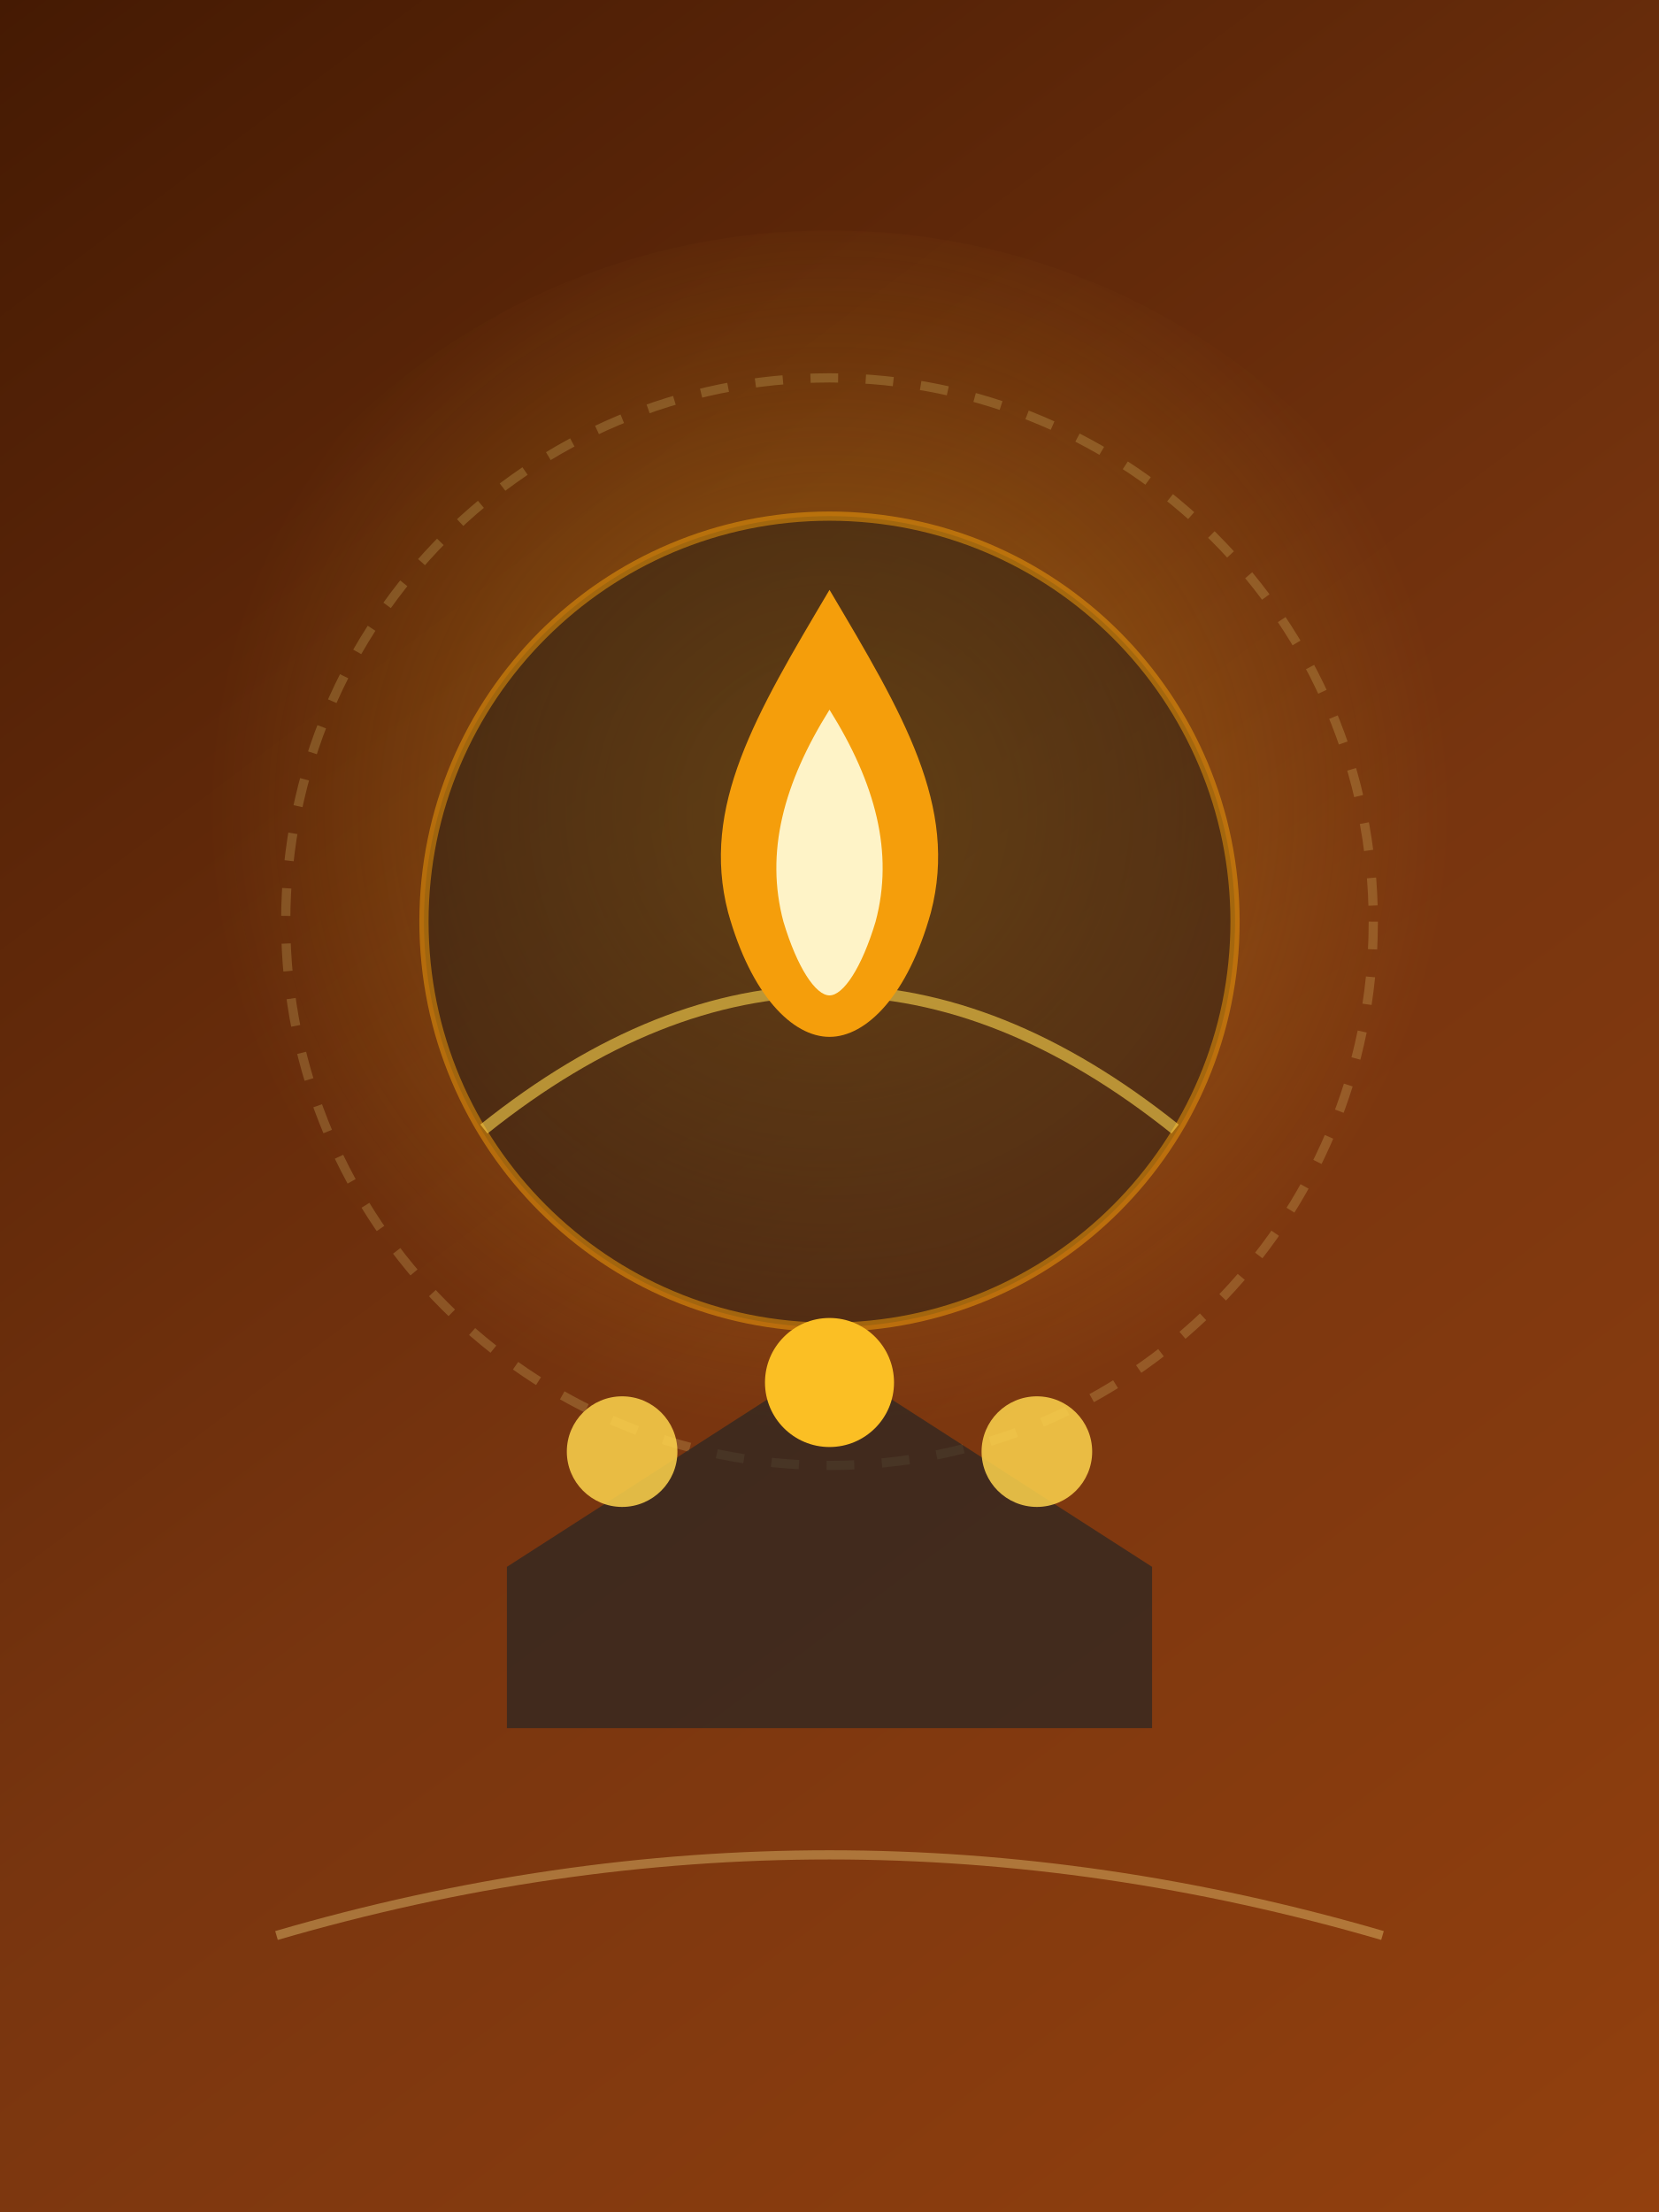
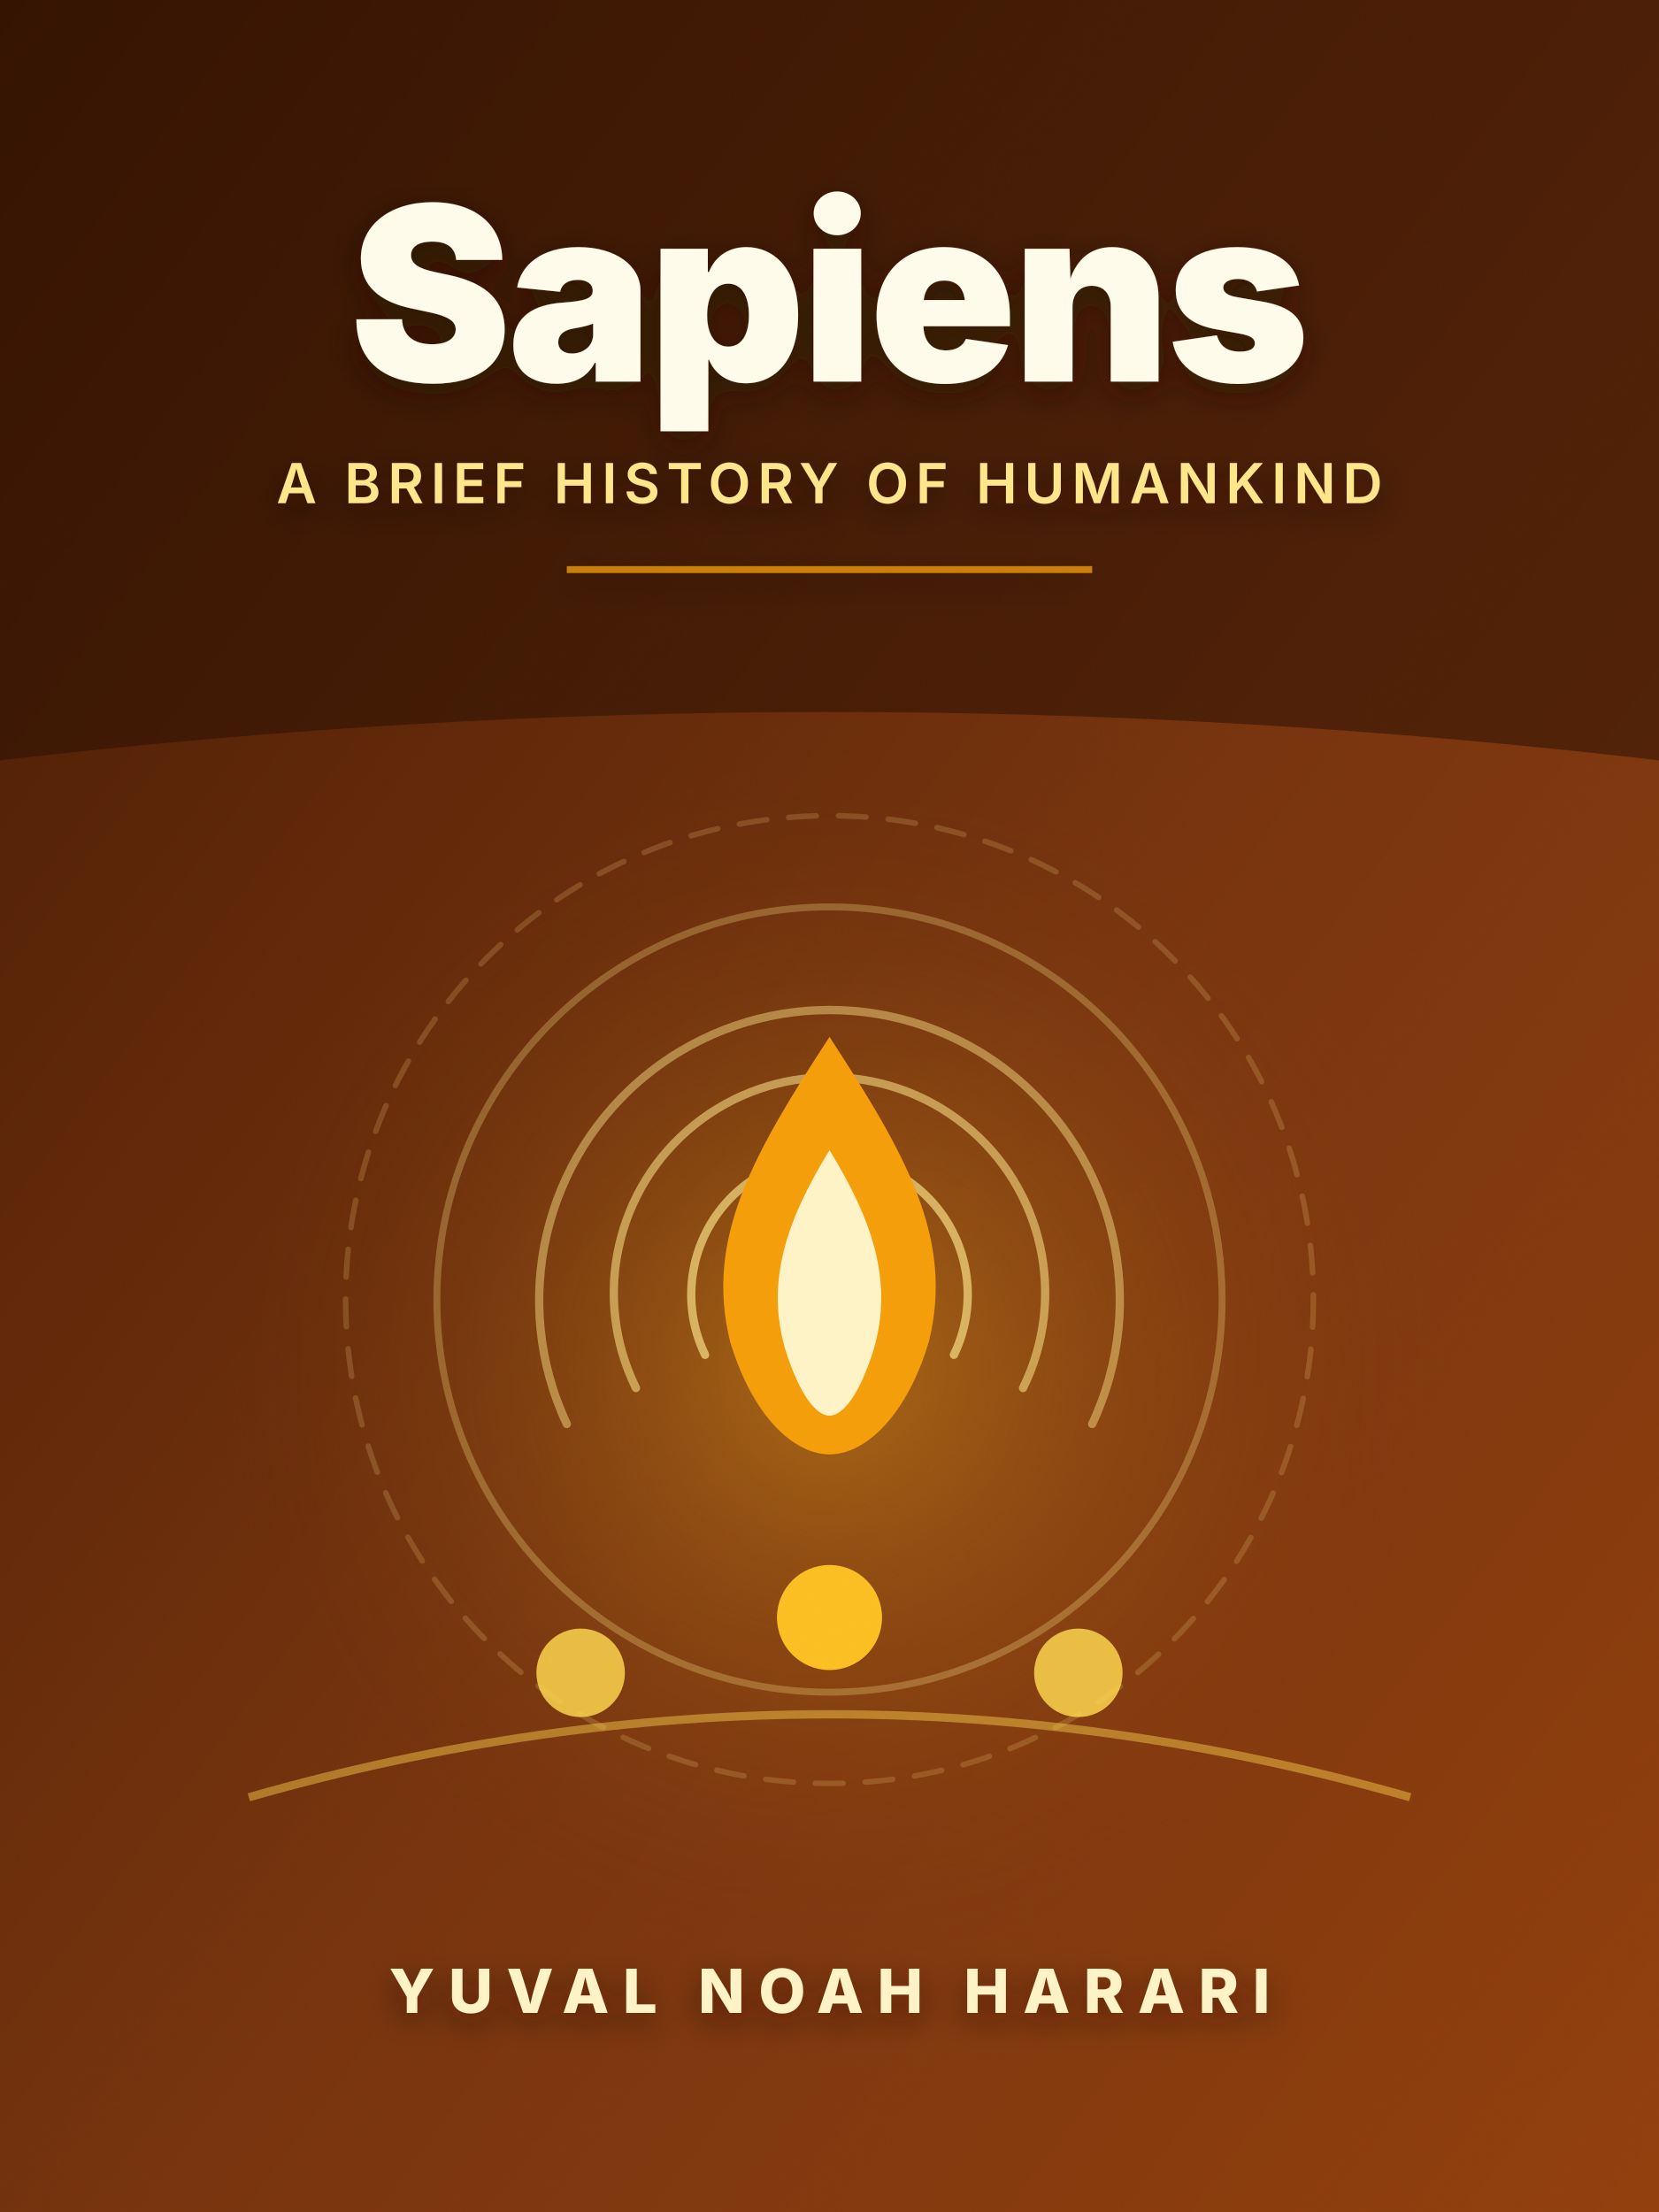
- <svg xmlns="http://www.w3.org/2000/svg" viewBox="0 0 360 480" fill="none">
+ <svg xmlns="http://www.w3.org/2000/svg" viewBox="0 0 600 800" width="600" height="800">
  <defs>
-     <linearGradient id="bg" x1="0" y1="0" x2="360" y2="480" gradientUnits="userSpaceOnUse">
-       <stop offset="0%" stop-color="#451a03" />
-       <stop offset="55%" stop-color="#78350f" />
-       <stop offset="100%" stop-color="#92400e" />
+     <linearGradient id="bgGrad" x1="0" y1="0" x2="1" y2="1">
+       <stop offset="0%" stop-color="#451A03" />
+       <stop offset="55%" stop-color="#78350F" />
+       <stop offset="100%" stop-color="#92400E" />
    </linearGradient>
-     <radialGradient id="glow" cx="50%" cy="42%" r="45%">
-       <stop offset="0%" stop-color="#fbbf24" stop-opacity="0.35" />
-       <stop offset="100%" stop-color="#fbbf24" stop-opacity="0" />
+     <radialGradient id="glow" cx="50%" cy="56%" r="45%">
+       <stop offset="0%" stop-color="#FBBF24" stop-opacity="0.38" />
+       <stop offset="100%" stop-color="#78350F" stop-opacity="0" />
    </radialGradient>
+     <filter id="textShadow" x="-20%" y="-20%" width="140%" height="140%">
+       <feDropShadow dx="0" dy="4" stdDeviation="6" flood-color="#1C0A00" flood-opacity="0.55" />
+     </filter>
+     <filter id="grain" x="0%" y="0%" width="100%" height="100%">
+       <feTurbulence type="fractalNoise" baseFrequency="0.75" numOctaves="3" stitchTiles="stitch" />
+       <feColorMatrix type="matrix" values="1 0 0 0 0  0 1 0 0 0  0 0 1 0 0  0 0 0 0.06 0" />
+     </filter>
  </defs>
-   <rect width="360" height="480" fill="url(#bg)" />
-   <circle cx="180" cy="200" r="150" fill="url(#glow)" />
-   <circle cx="180" cy="200" r="118" stroke="#fde68a" stroke-opacity="0.2" stroke-width="2" stroke-dasharray="6 6" />
-   <circle cx="180" cy="200" r="88" fill="#1c1917" fill-opacity="0.45" stroke="#f59e0b" stroke-opacity="0.5" stroke-width="2" />
-   <path d="M105 245 Q180 185 255 245" stroke="#fcd34d" stroke-width="2.5" stroke-opacity="0.6" fill="none" />
-   <path d="M180 128 C196 155 208 175 202 198 C197 216 188 225 180 225 C172 225 163 216 158 198 C152 175 164 155 180 128 Z" fill="#f59e0b" />
-   <path d="M180 154 C190 170 194 185 190 200 C187 210 183 216 180 216 C177 216 173 210 170 200 C166 185 170 170 180 154 Z" fill="#fef3c7" />
-   <path d="M110 340 L180 295 L250 340 L250 375 L110 375 Z" fill="#292524" fill-opacity="0.7" />
-   <circle cx="135" cy="315" r="12" fill="#fcd34d" fill-opacity="0.85" />
-   <circle cx="180" cy="300" r="14" fill="#fbbf24" />
-   <circle cx="225" cy="315" r="12" fill="#fcd34d" fill-opacity="0.85" />
-   <path d="M60 420 Q180 385 300 420" stroke="#fde68a" stroke-opacity="0.35" stroke-width="2" fill="none" />
+   <rect width="600" height="800" fill="url(#bgGrad)" />
+   <path d="M0 0 H600 V275 Q300 240 0 275 Z" fill="#291002" opacity="0.52" />
+   <circle cx="300" cy="465" r="245" fill="url(#glow)" />
+   <g transform="translate(300, 470)" fill="none" stroke="#FDE68A" stroke-linecap="round">
+     <circle cx="0" cy="0" r="175" stroke-width="2" opacity="0.18" stroke-dasharray="10 8" />
+     <circle cx="0" cy="0" r="142" stroke-width="2.5" opacity="0.28" />
+     <path d="M-95 45 A105 105 0 1 1 95 45" stroke-width="3" opacity="0.45" />
+     <path d="M-70 32 A78 78 0 1 1 70 32" stroke-width="3" opacity="0.55" />
+     <path d="M-45 20 A50 50 0 1 1 45 20" stroke-width="3" opacity="0.65" />
+   </g>
+   <path d="M300 375 C328 418 345 448 336 485 C328 512 313 526 300 526 C287 526 272 512 264 485 C255 448 272 418 300 375 Z" fill="#F59E0B" />
+   <path d="M300 416 C316 442 323 464 316 488 C311 504 305 512 300 512 C295 512 289 504 284 488 C277 464 284 442 300 416 Z" fill="#FEF3C7" />
+   <path d="M90 650 Q300 590 510 650" stroke="#FCD34D" stroke-width="3" opacity="0.45" fill="none" />
+   <circle cx="210" cy="605" r="16" fill="#FCD34D" opacity="0.85" />
+   <circle cx="300" cy="585" r="19" fill="#FBBF24" />
+   <circle cx="390" cy="605" r="16" fill="#FCD34D" opacity="0.85" />
+   <g filter="url(#textShadow)" text-anchor="middle" font-family="'Inter', 'Segoe UI', system-ui, -apple-system, sans-serif">
+     <text x="300" y="138" fill="#FFFBEB" font-size="88" font-weight="900" letter-spacing="-1.5">Sapiens</text>
+     <text x="300" y="182" fill="#FDE68A" font-size="20" font-weight="600" letter-spacing="2.5">A BRIEF HISTORY OF HUMANKIND</text>
+     <line x1="205" y1="206" x2="395" y2="206" stroke="#F59E0B" stroke-width="2.5" opacity="0.75" />
+     <text x="300" y="728" fill="#FEF3C7" font-size="22" font-weight="800" letter-spacing="5">YUVAL NOAH HARARI</text>
+   </g>
+   <rect width="600" height="800" fill="#FFFFFF" filter="url(#grain)" opacity="0.35" style="mix-blend-mode: overlay;" />
</svg>
